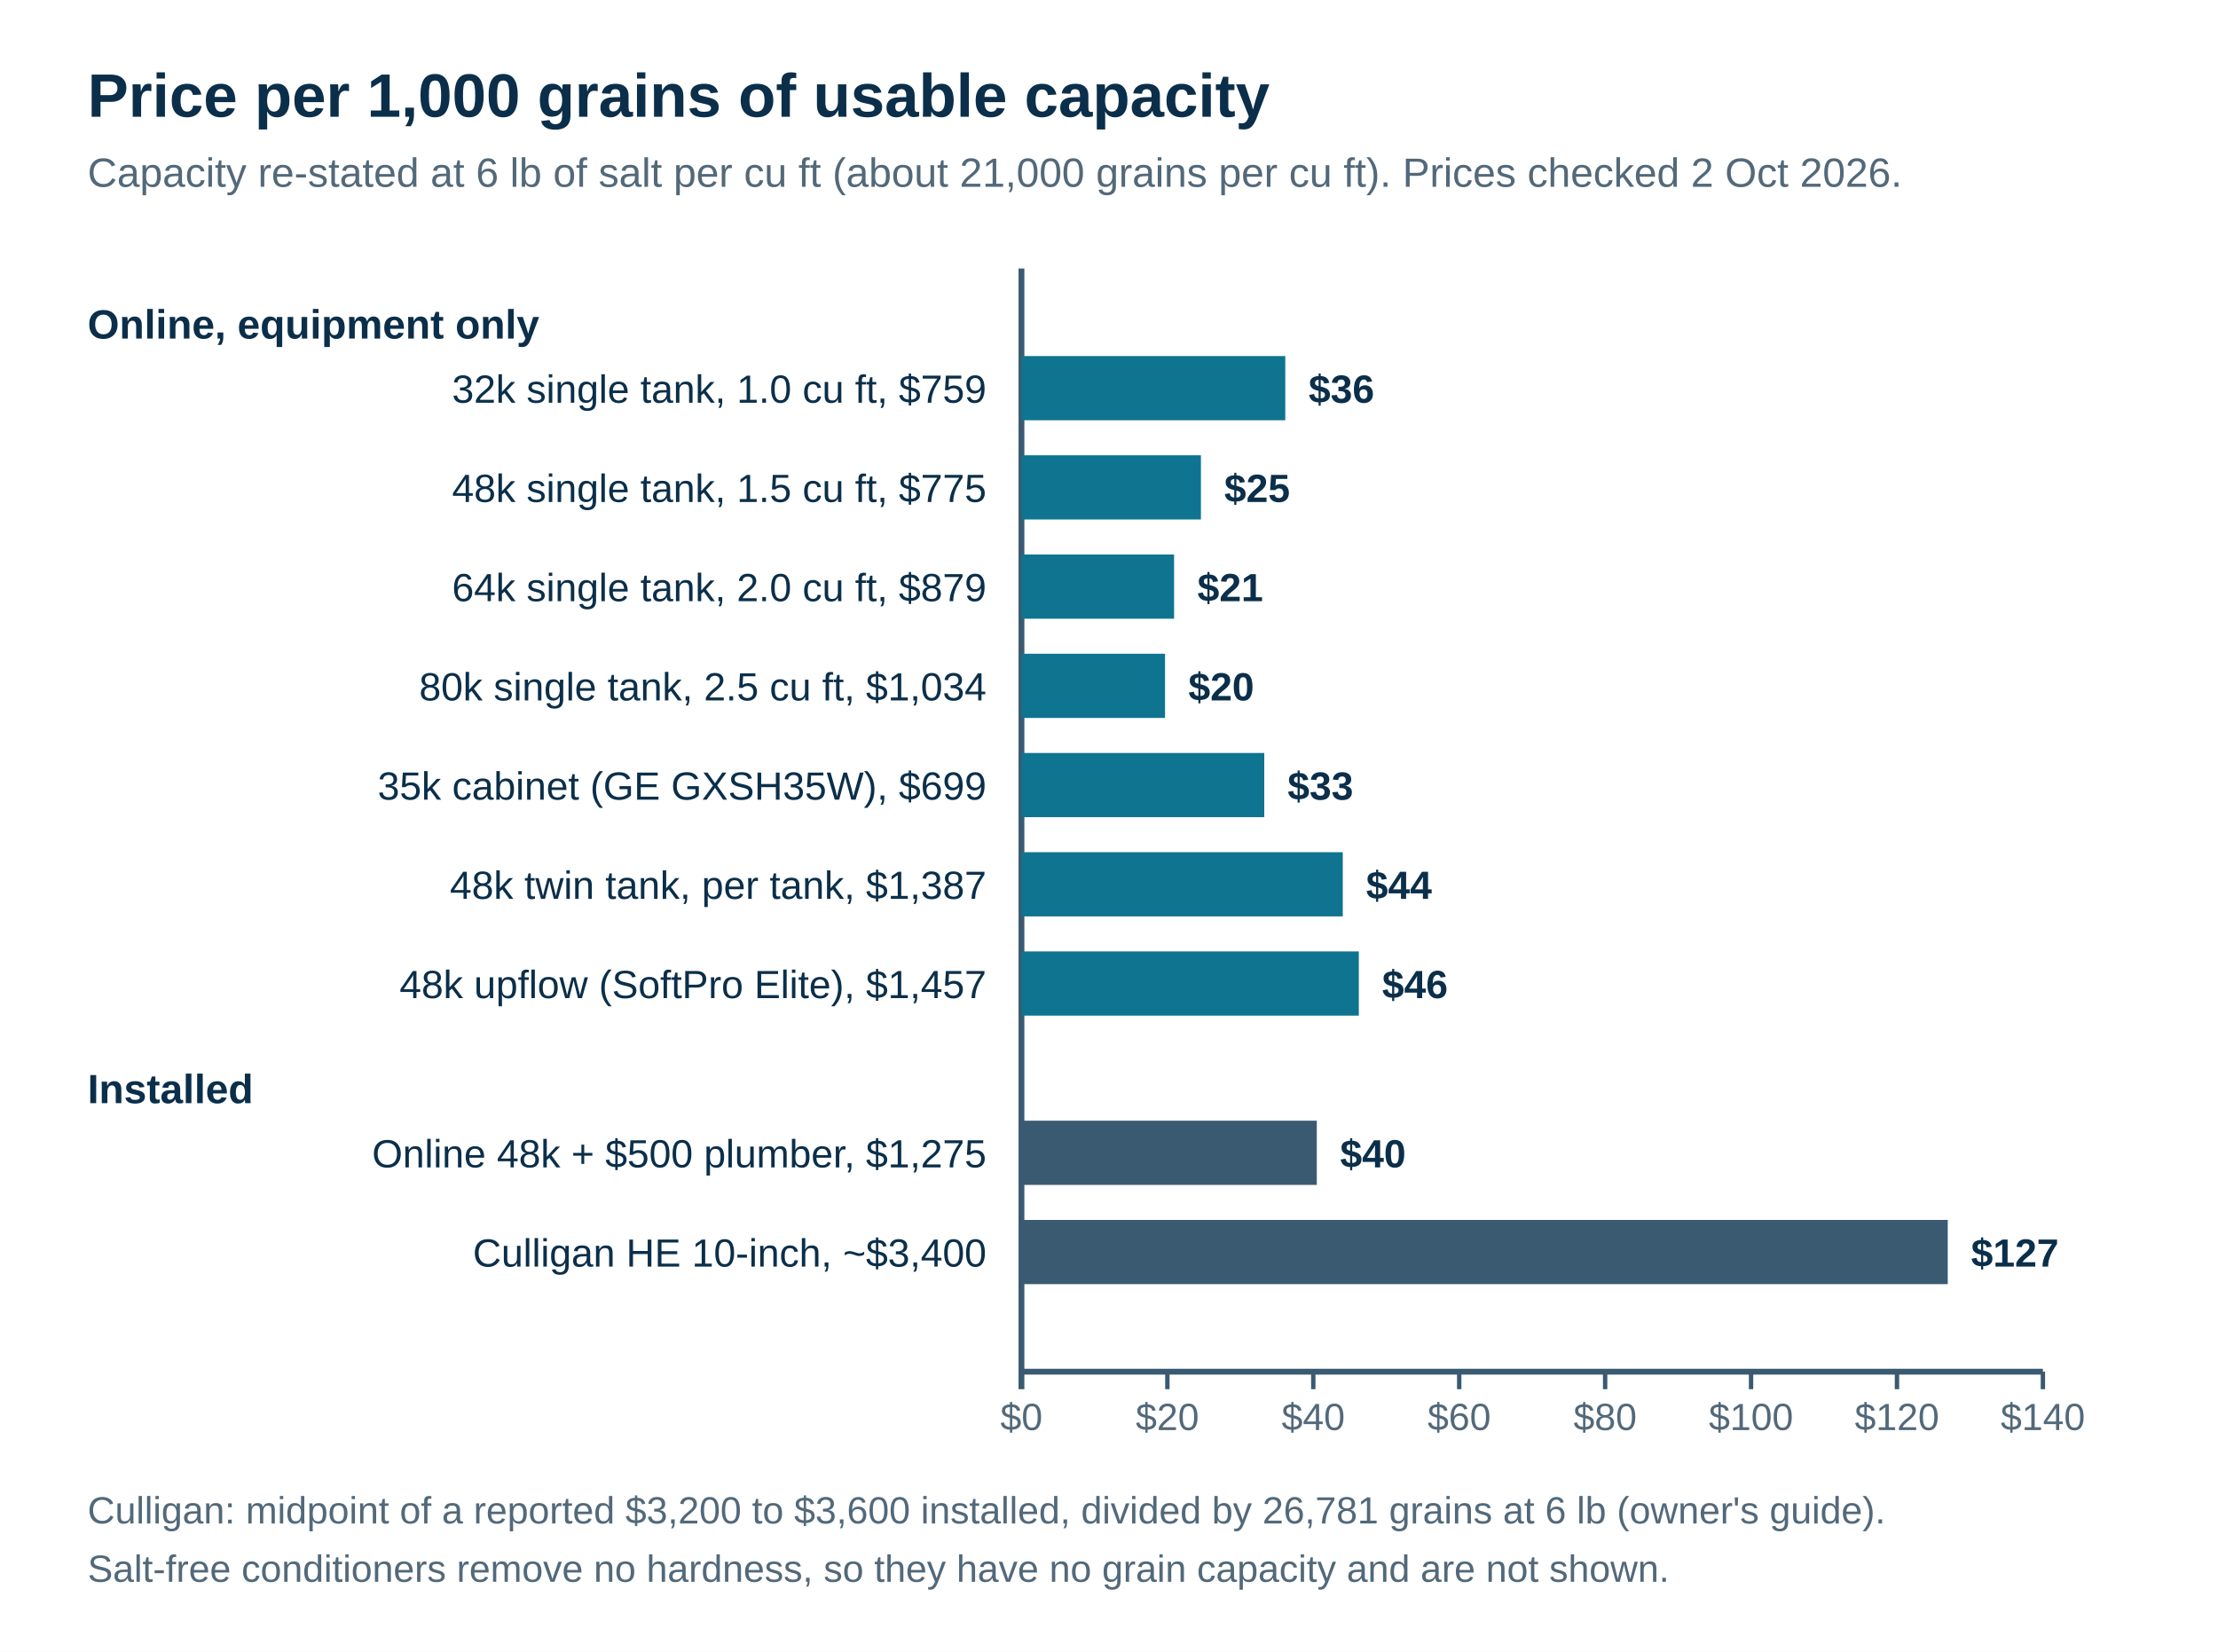
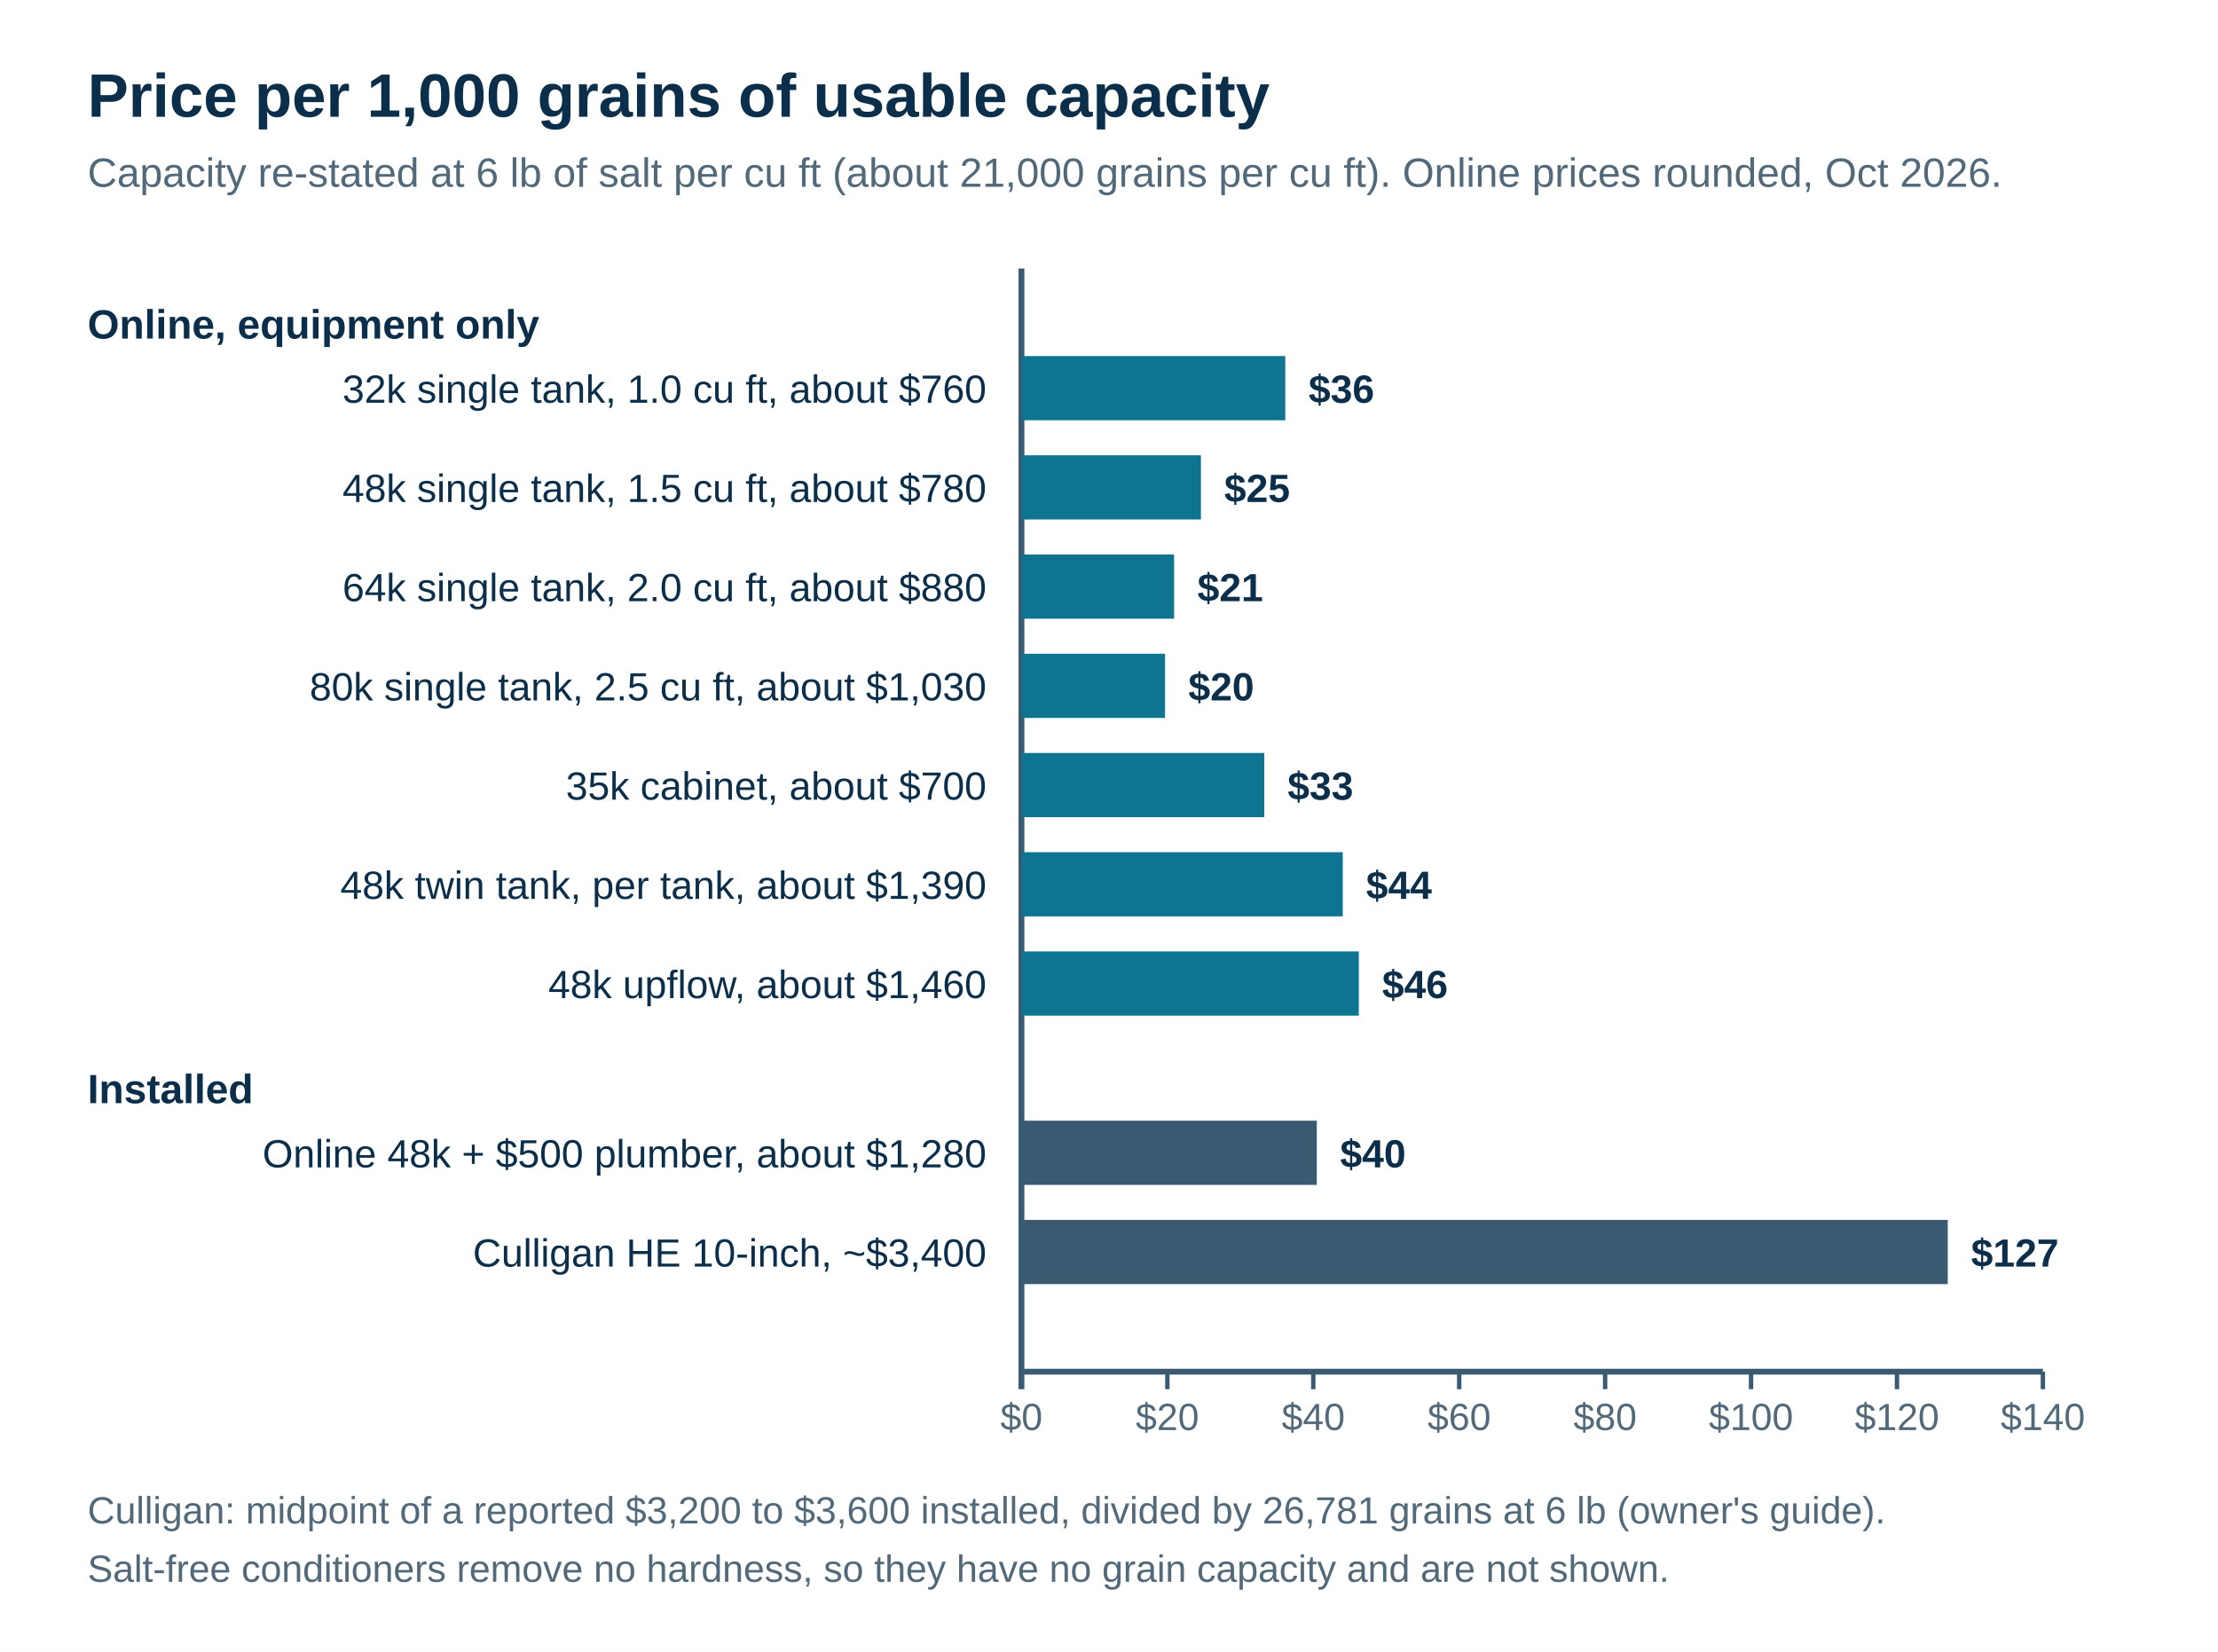
<svg xmlns="http://www.w3.org/2000/svg" viewBox="0 0 760 566" width="760" height="566" role="img" aria-labelledby="wpg-title wpg-desc">
  <rect width="760" height="566" fill="#ffffff" />
  <text x="30" y="40" font-family="Arial, Helvetica, sans-serif" font-size="21" font-weight="bold" text-anchor="start" fill="#0b2f4a">Price per 1,000 grains of usable capacity</text>
-   <text x="30" y="64" font-family="Arial, Helvetica, sans-serif" font-size="14" text-anchor="start" fill="#52697a">Capacity re-stated at 6 lb of salt per cu ft (about 21,000 grains per cu ft). Prices checked 2 Oct 2026.</text>
+   <text x="30" y="64" font-family="Arial, Helvetica, sans-serif" font-size="14" text-anchor="start" fill="#52697a">Capacity re-stated at 6 lb of salt per cu ft (about 21,000 grains per cu ft). Online prices rounded, Oct 2026.</text>
  <path class="ln" d="M350.0,92 L350.0,476" stroke="#3a5a72" stroke-width="2" fill="none" />
  <text x="350.0" y="490" font-family="Arial, Helvetica, sans-serif" font-size="13" text-anchor="middle" fill="#52697a">$0</text>
  <path class="ln" d="M400.0,470 L400.0,476" stroke="#3a5a72" stroke-width="1.5" fill="none" />
  <text x="400.0" y="490" font-family="Arial, Helvetica, sans-serif" font-size="13" text-anchor="middle" fill="#52697a">$20</text>
  <path class="ln" d="M450.0,470 L450.0,476" stroke="#3a5a72" stroke-width="1.5" fill="none" />
  <text x="450.0" y="490" font-family="Arial, Helvetica, sans-serif" font-size="13" text-anchor="middle" fill="#52697a">$40</text>
  <path class="ln" d="M500.0,470 L500.0,476" stroke="#3a5a72" stroke-width="1.5" fill="none" />
  <text x="500.0" y="490" font-family="Arial, Helvetica, sans-serif" font-size="13" text-anchor="middle" fill="#52697a">$60</text>
  <path class="ln" d="M550.0,470 L550.0,476" stroke="#3a5a72" stroke-width="1.5" fill="none" />
  <text x="550.0" y="490" font-family="Arial, Helvetica, sans-serif" font-size="13" text-anchor="middle" fill="#52697a">$80</text>
  <path class="ln" d="M600.0,470 L600.0,476" stroke="#3a5a72" stroke-width="1.5" fill="none" />
  <text x="600.0" y="490" font-family="Arial, Helvetica, sans-serif" font-size="13" text-anchor="middle" fill="#52697a">$100</text>
  <path class="ln" d="M650.0,470 L650.0,476" stroke="#3a5a72" stroke-width="1.5" fill="none" />
  <text x="650.0" y="490" font-family="Arial, Helvetica, sans-serif" font-size="13" text-anchor="middle" fill="#52697a">$120</text>
  <path class="ln" d="M700.0,470 L700.0,476" stroke="#3a5a72" stroke-width="1.5" fill="none" />
  <text x="700.0" y="490" font-family="Arial, Helvetica, sans-serif" font-size="13" text-anchor="middle" fill="#52697a">$140</text>
  <path class="ln" d="M350,470 L700,470" stroke="#3a5a72" stroke-width="2" fill="none" />
  <text x="30" y="116" font-family="Arial, Helvetica, sans-serif" font-size="14" font-weight="bold" text-anchor="start" fill="#0b2f4a">Online, equipment only</text>
  <rect x="350" y="122" width="90.4" height="22" fill="#0e7490" />
-   <text x="338" y="138" font-family="Arial, Helvetica, sans-serif" font-size="13.5" text-anchor="end" fill="#0b2f4a">32k single tank, 1.0 cu ft, $759</text>
+   <text x="338" y="138" font-family="Arial, Helvetica, sans-serif" font-size="13.5" text-anchor="end" fill="#0b2f4a">32k single tank, 1.0 cu ft, about $760</text>
  <text x="448.4" y="138" font-family="Arial, Helvetica, sans-serif" font-size="13.5" font-weight="bold" text-anchor="start" fill="#0b2f4a">$36</text>
  <rect x="350" y="156" width="61.5" height="22" fill="#0e7490" />
-   <text x="338" y="172" font-family="Arial, Helvetica, sans-serif" font-size="13.5" text-anchor="end" fill="#0b2f4a">48k single tank, 1.5 cu ft, $775</text>
+   <text x="338" y="172" font-family="Arial, Helvetica, sans-serif" font-size="13.5" text-anchor="end" fill="#0b2f4a">48k single tank, 1.5 cu ft, about $780</text>
  <text x="419.5" y="172" font-family="Arial, Helvetica, sans-serif" font-size="13.5" font-weight="bold" text-anchor="start" fill="#0b2f4a">$25</text>
  <rect x="350" y="190" width="52.3" height="22" fill="#0e7490" />
-   <text x="338" y="206" font-family="Arial, Helvetica, sans-serif" font-size="13.5" text-anchor="end" fill="#0b2f4a">64k single tank, 2.0 cu ft, $879</text>
+   <text x="338" y="206" font-family="Arial, Helvetica, sans-serif" font-size="13.5" text-anchor="end" fill="#0b2f4a">64k single tank, 2.0 cu ft, about $880</text>
  <text x="410.3" y="206" font-family="Arial, Helvetica, sans-serif" font-size="13.5" font-weight="bold" text-anchor="start" fill="#0b2f4a">$21</text>
  <rect x="350" y="224" width="49.2" height="22" fill="#0e7490" />
-   <text x="338" y="240" font-family="Arial, Helvetica, sans-serif" font-size="13.5" text-anchor="end" fill="#0b2f4a">80k single tank, 2.5 cu ft, $1,034</text>
+   <text x="338" y="240" font-family="Arial, Helvetica, sans-serif" font-size="13.5" text-anchor="end" fill="#0b2f4a">80k single tank, 2.5 cu ft, about $1,030</text>
  <text x="407.2" y="240" font-family="Arial, Helvetica, sans-serif" font-size="13.5" font-weight="bold" text-anchor="start" fill="#0b2f4a">$20</text>
  <rect x="350" y="258" width="83.2" height="22" fill="#0e7490" />
-   <text x="338" y="274" font-family="Arial, Helvetica, sans-serif" font-size="13.5" text-anchor="end" fill="#0b2f4a">35k cabinet (GE GXSH35W), $699</text>
+   <text x="338" y="274" font-family="Arial, Helvetica, sans-serif" font-size="13.5" text-anchor="end" fill="#0b2f4a">35k cabinet, about $700</text>
  <text x="441.2" y="274" font-family="Arial, Helvetica, sans-serif" font-size="13.5" font-weight="bold" text-anchor="start" fill="#0b2f4a">$33</text>
  <rect x="350" y="292" width="110.1" height="22" fill="#0e7490" />
-   <text x="338" y="308" font-family="Arial, Helvetica, sans-serif" font-size="13.5" text-anchor="end" fill="#0b2f4a">48k twin tank, per tank, $1,387</text>
+   <text x="338" y="308" font-family="Arial, Helvetica, sans-serif" font-size="13.5" text-anchor="end" fill="#0b2f4a">48k twin tank, per tank, about $1,390</text>
  <text x="468.1" y="308" font-family="Arial, Helvetica, sans-serif" font-size="13.5" font-weight="bold" text-anchor="start" fill="#0b2f4a">$44</text>
  <rect x="350" y="326" width="115.6" height="22" fill="#0e7490" />
-   <text x="338" y="342" font-family="Arial, Helvetica, sans-serif" font-size="13.5" text-anchor="end" fill="#0b2f4a">48k upflow (SoftPro Elite), $1,457</text>
+   <text x="338" y="342" font-family="Arial, Helvetica, sans-serif" font-size="13.5" text-anchor="end" fill="#0b2f4a">48k upflow, about $1,460</text>
  <text x="473.6" y="342" font-family="Arial, Helvetica, sans-serif" font-size="13.5" font-weight="bold" text-anchor="start" fill="#0b2f4a">$46</text>
  <text x="30" y="378" font-family="Arial, Helvetica, sans-serif" font-size="14" font-weight="bold" text-anchor="start" fill="#0b2f4a">Installed</text>
  <rect x="350" y="384" width="101.2" height="22" fill="#3a5a72" />
-   <text x="338" y="400" font-family="Arial, Helvetica, sans-serif" font-size="13.5" text-anchor="end" fill="#0b2f4a">Online 48k + $500 plumber, $1,275</text>
+   <text x="338" y="400" font-family="Arial, Helvetica, sans-serif" font-size="13.5" text-anchor="end" fill="#0b2f4a">Online 48k + $500 plumber, about $1,280</text>
  <text x="459.2" y="400" font-family="Arial, Helvetica, sans-serif" font-size="13.5" font-weight="bold" text-anchor="start" fill="#0b2f4a">$40</text>
  <rect x="350" y="418" width="317.4" height="22" fill="#3a5a72" />
  <text x="338" y="434" font-family="Arial, Helvetica, sans-serif" font-size="13.5" text-anchor="end" fill="#0b2f4a">Culligan HE 10-inch, ~$3,400</text>
  <text x="675.4" y="434" font-family="Arial, Helvetica, sans-serif" font-size="13.5" font-weight="bold" text-anchor="start" fill="#0b2f4a">$127</text>
  <text x="30" y="522" font-family="Arial, Helvetica, sans-serif" font-size="13" text-anchor="start" fill="#52697a">Culligan: midpoint of a reported $3,200 to $3,600 installed, divided by 26,781 grains at 6 lb (owner's guide).</text>
  <text x="30" y="542" font-family="Arial, Helvetica, sans-serif" font-size="13" text-anchor="start" fill="#52697a">Salt-free conditioners remove no hardness, so they have no grain capacity and are not shown.</text>
</svg>
